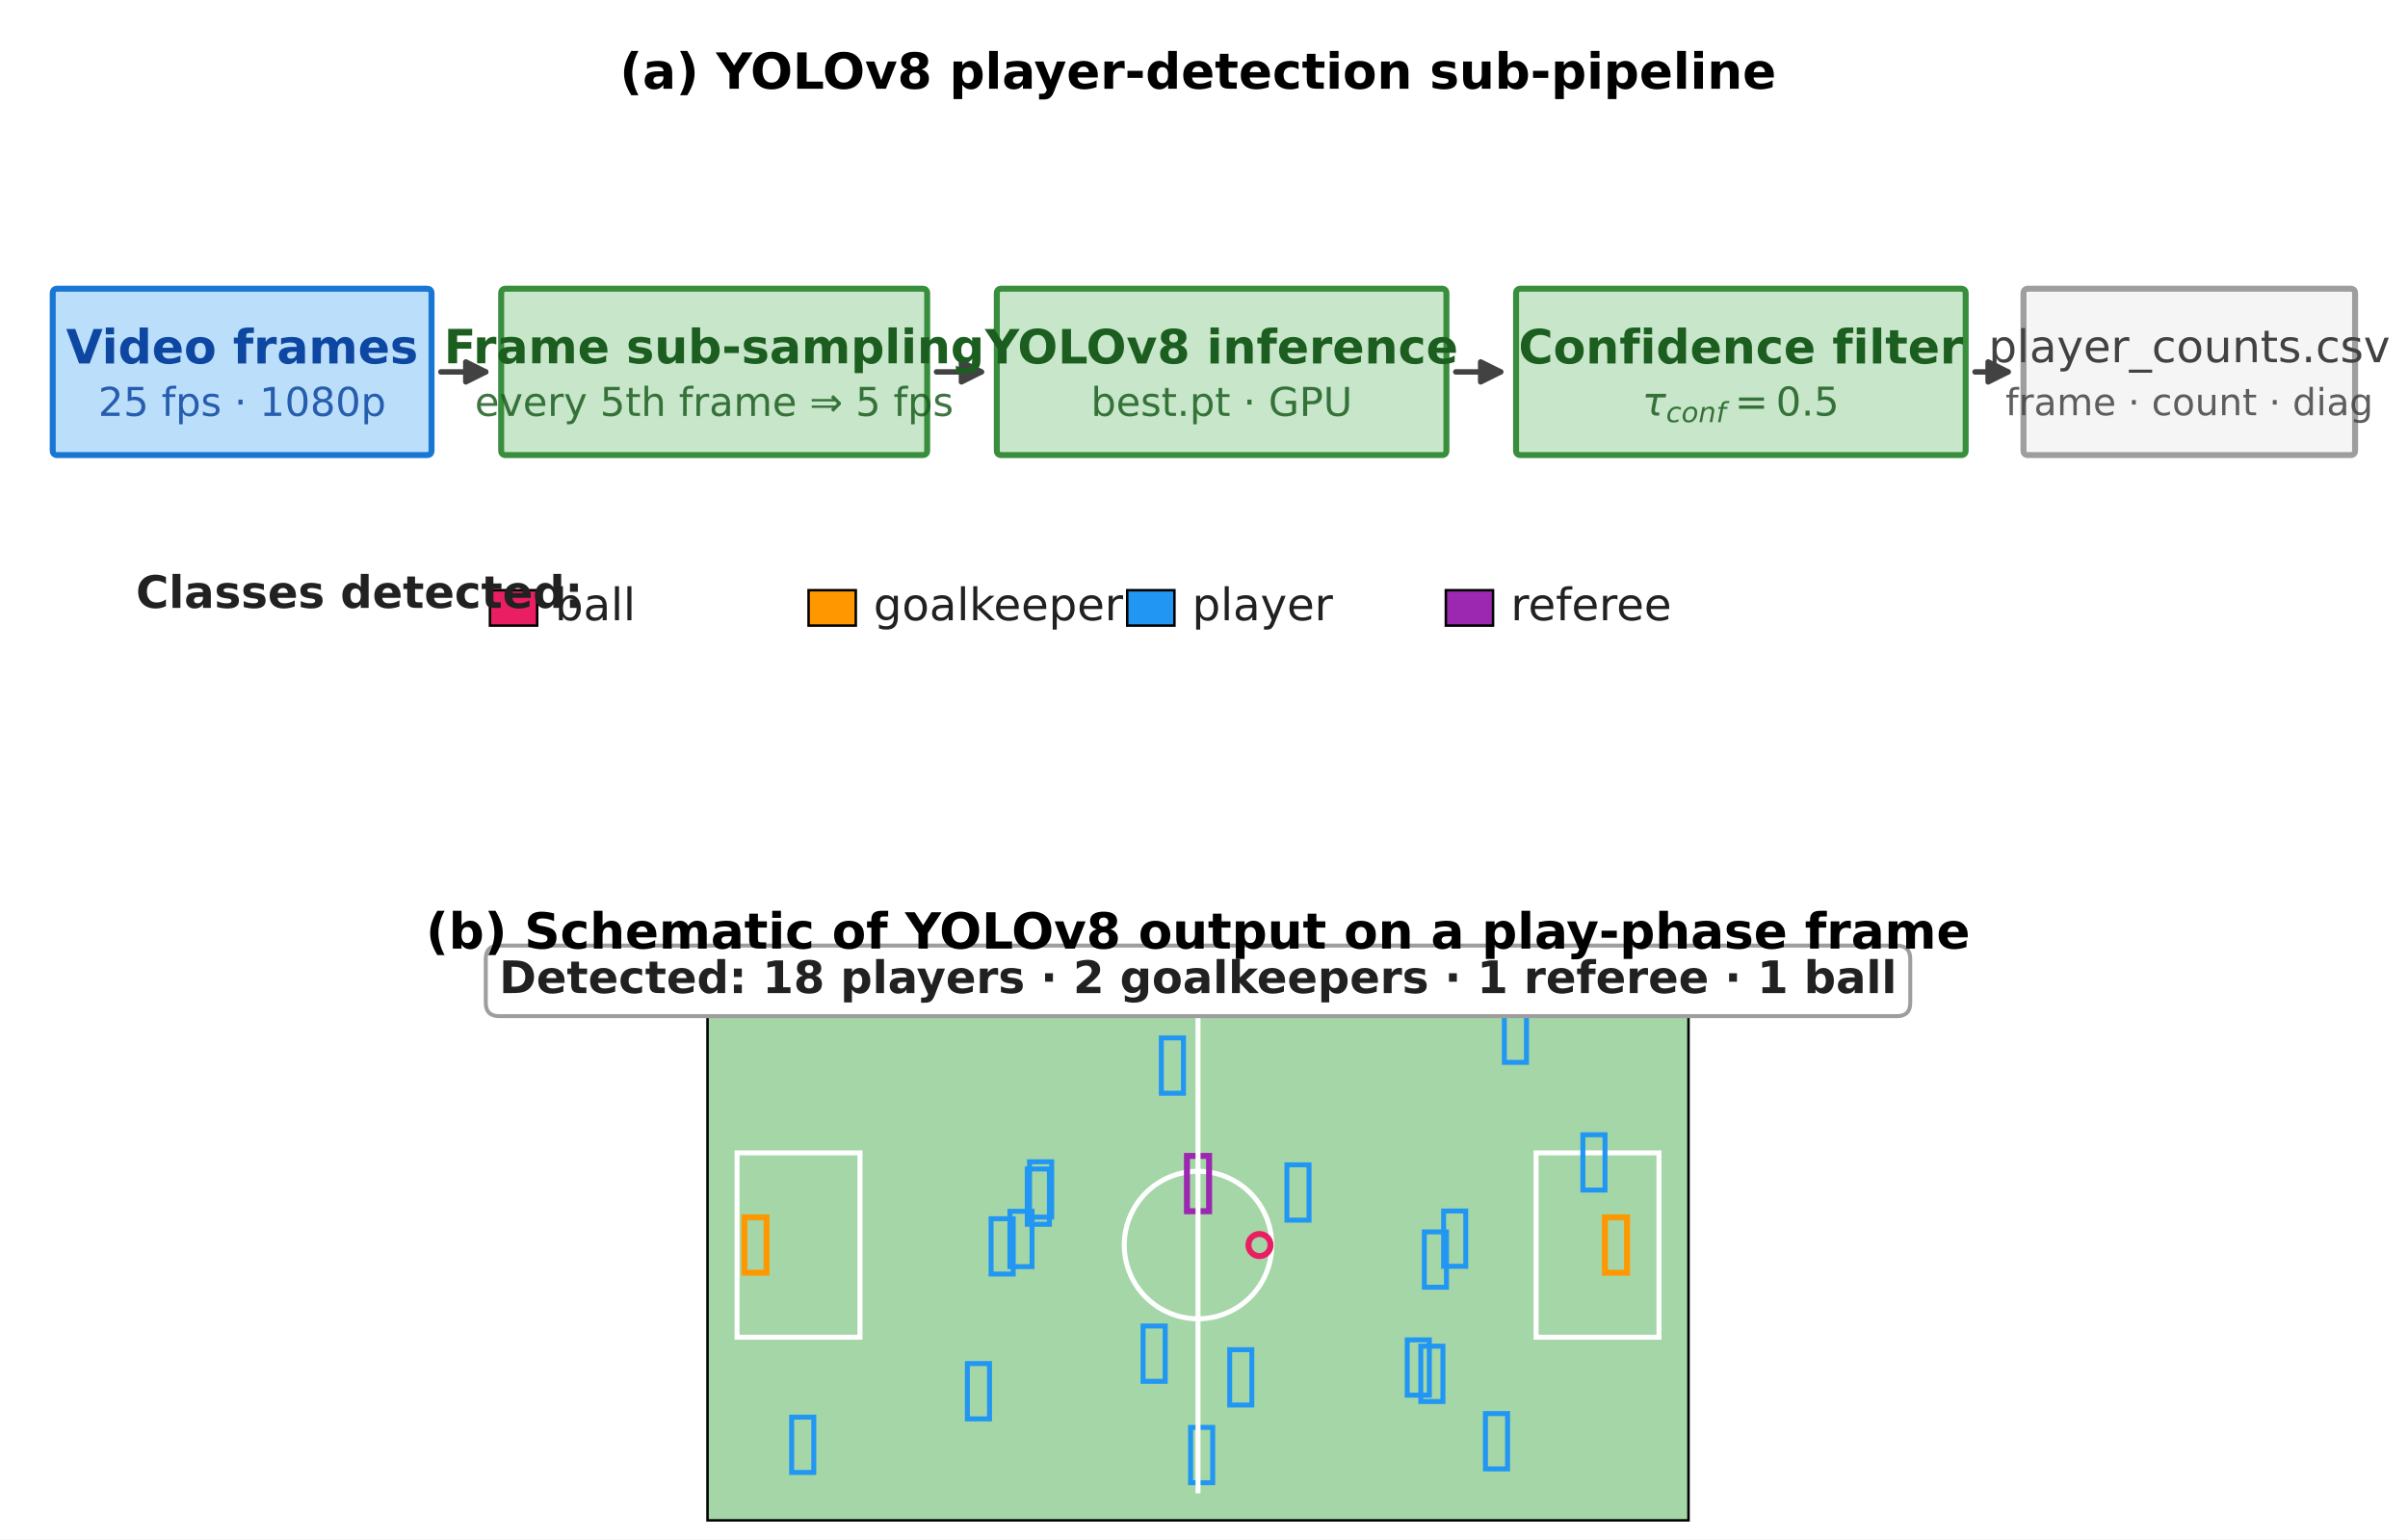
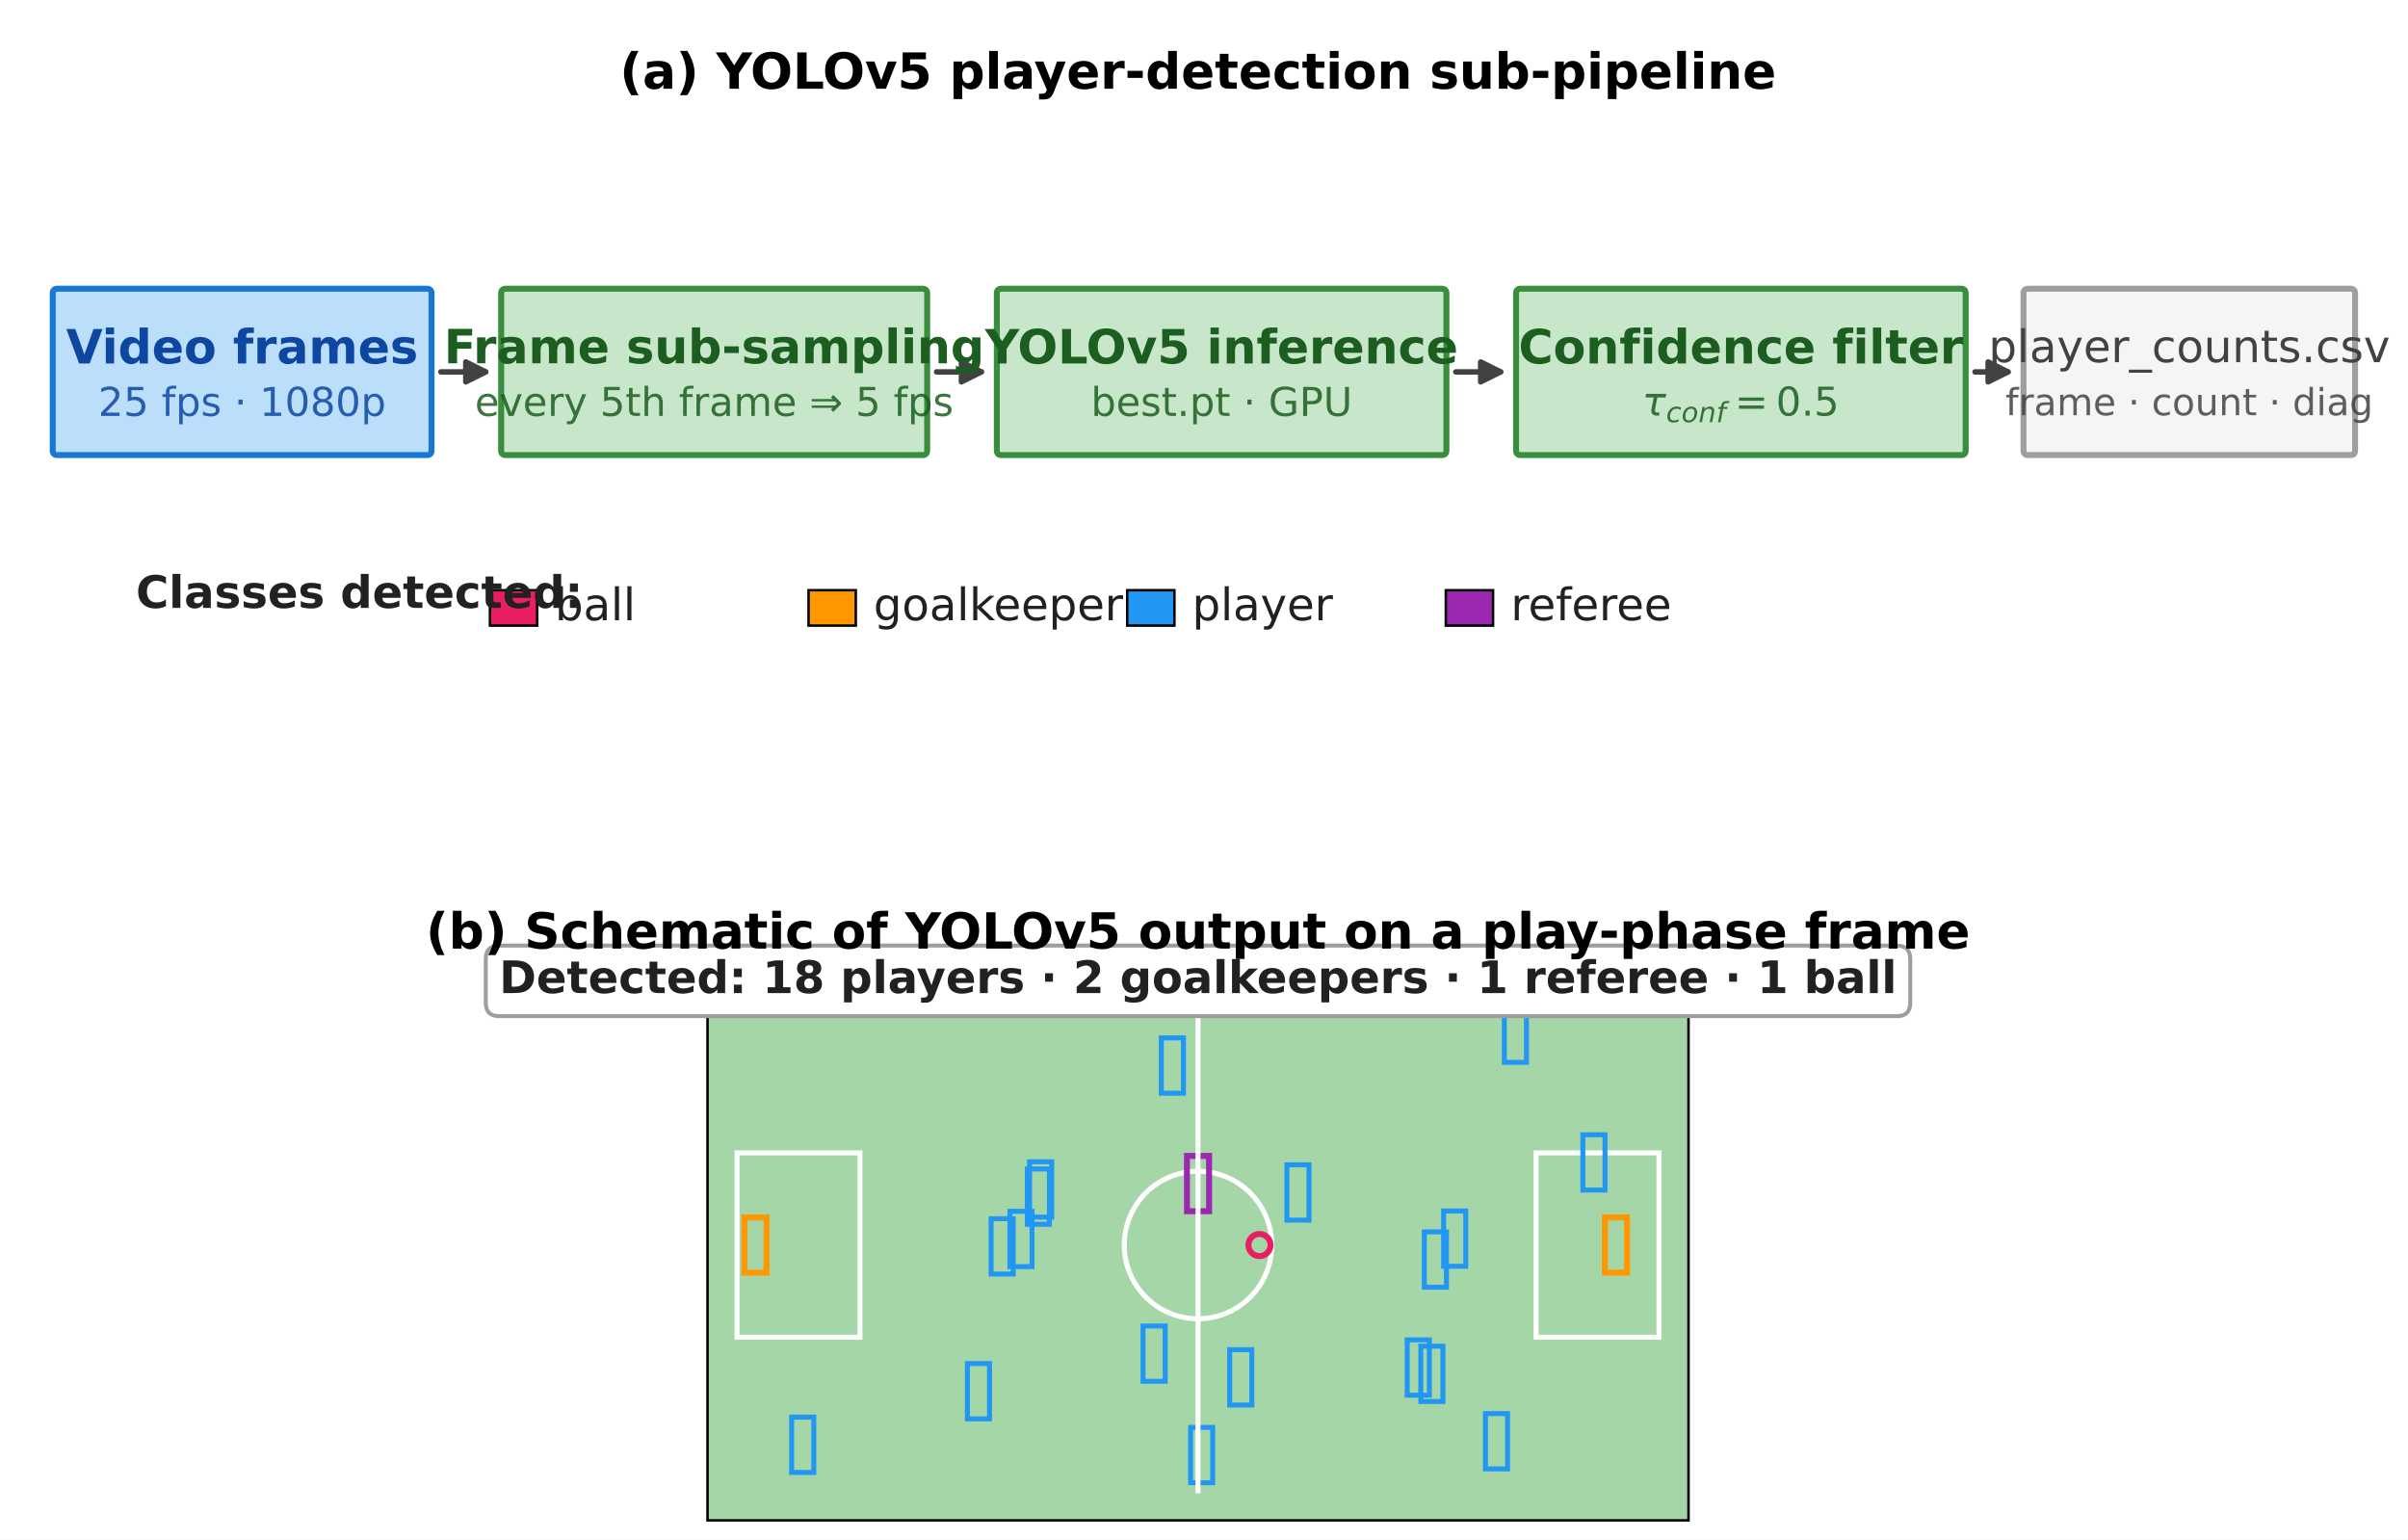
<svg xmlns="http://www.w3.org/2000/svg" width="483.905pt" height="309.406pt" viewBox="0 0 483.905 309.406" version="1.1">
  <defs>
    <style type="text/css">*{stroke-linejoin: round; stroke-linecap: butt}</style>
  </defs>
  <g id="figure_1">
    <g id="patch_1">
      <path d="M 0 309.406  L 483.905 309.406  L 483.905 0  L 0 0  z " style="fill: #ffffff" />
    </g>
    <g id="axes_1">
      <g id="patch_2">
        <path d="M 3.6 145.89  L 477.9 145.89  L 477.9 3.6  L 3.6 3.6  z " style="fill: #ffffff" />
      </g>
      <g id="patch_3">
-         <path d="M 88.6 74.745  Q 93.717 74.745 97.604 74.745  " clip-path="url(#p87d3cb36cc)" style="fill: none; stroke: #424242; stroke-width: 1.1; stroke-linecap: round" />
-         <path d="M 93.604 72.745  L 97.604 74.745  L 93.604 76.745  z " clip-path="url(#p87d3cb36cc)" style="fill: #424242; stroke: #424242; stroke-width: 1.1; stroke-linecap: round" />
+         <path d="M 88.6 74.745  Q 93.717 74.745 97.604 74.745  " clip-path="url(#pddc64be946)" style="fill: none; stroke: #424242; stroke-width: 1.1; stroke-linecap: round" />
+         <path d="M 93.604 72.745  L 97.604 74.745  L 93.604 76.745  z " clip-path="url(#pddc64be946)" style="fill: #424242; stroke: #424242; stroke-width: 1.1; stroke-linecap: round" />
      </g>
      <g id="patch_4">
-         <path d="M 188.203 74.745  Q 193.32 74.745 197.207 74.745  " clip-path="url(#p87d3cb36cc)" style="fill: none; stroke: #424242; stroke-width: 1.1; stroke-linecap: round" />
-         <path d="M 193.207 72.745  L 197.207 74.745  L 193.207 76.745  z " clip-path="url(#p87d3cb36cc)" style="fill: #424242; stroke: #424242; stroke-width: 1.1; stroke-linecap: round" />
+         <path d="M 188.203 74.745  Q 193.32 74.745 197.207 74.745  " clip-path="url(#pddc64be946)" style="fill: none; stroke: #424242; stroke-width: 1.1; stroke-linecap: round" />
+         <path d="M 193.207 72.745  L 197.207 74.745  L 193.207 76.745  z " clip-path="url(#pddc64be946)" style="fill: #424242; stroke: #424242; stroke-width: 1.1; stroke-linecap: round" />
      </g>
      <g id="patch_5">
-         <path d="M 292.549 74.745  Q 297.666 74.745 301.553 74.745  " clip-path="url(#p87d3cb36cc)" style="fill: none; stroke: #424242; stroke-width: 1.1; stroke-linecap: round" />
-         <path d="M 297.553 72.745  L 301.553 74.745  L 297.553 76.745  z " clip-path="url(#p87d3cb36cc)" style="fill: #424242; stroke: #424242; stroke-width: 1.1; stroke-linecap: round" />
+         <path d="M 292.549 74.745  Q 297.666 74.745 301.553 74.745  " clip-path="url(#pddc64be946)" style="fill: none; stroke: #424242; stroke-width: 1.1; stroke-linecap: round" />
+         <path d="M 297.553 72.745  L 301.553 74.745  L 297.553 76.745  z " clip-path="url(#pddc64be946)" style="fill: #424242; stroke: #424242; stroke-width: 1.1; stroke-linecap: round" />
      </g>
      <g id="patch_6">
-         <path d="M 396.898 74.745  Q 400.828 74.745 403.528 74.745  " clip-path="url(#p87d3cb36cc)" style="fill: none; stroke: #424242; stroke-width: 1.1; stroke-linecap: round" />
-         <path d="M 399.528 72.745  L 403.528 74.745  L 399.528 76.745  z " clip-path="url(#p87d3cb36cc)" style="fill: #424242; stroke: #424242; stroke-width: 1.1; stroke-linecap: round" />
+         <path d="M 396.898 74.745  Q 400.828 74.745 403.528 74.745  " clip-path="url(#pddc64be946)" style="fill: none; stroke: #424242; stroke-width: 1.1; stroke-linecap: round" />
+         <path d="M 399.528 72.745  L 403.528 74.745  L 399.528 76.745  z " clip-path="url(#pddc64be946)" style="fill: #424242; stroke: #424242; stroke-width: 1.1; stroke-linecap: round" />
      </g>
      <g id="patch_7">
-         <path d="M 98.46 125.732  L 107.946 125.732  L 107.946 118.618  L 98.46 118.618  z " clip-path="url(#p87d3cb36cc)" style="fill: #e91e63; stroke: #000000; stroke-width: 0.5; stroke-linejoin: miter" />
+         <path d="M 98.46 125.732  L 107.946 125.732  L 107.946 118.618  L 98.46 118.618  z " clip-path="url(#pddc64be946)" style="fill: #e91e63; stroke: #000000; stroke-width: 0.5; stroke-linejoin: miter" />
      </g>
      <g id="patch_8">
-         <path d="M 162.49 125.732  L 171.976 125.732  L 171.976 118.618  L 162.49 118.618  z " clip-path="url(#p87d3cb36cc)" style="fill: #ff9800; stroke: #000000; stroke-width: 0.5; stroke-linejoin: miter" />
+         <path d="M 162.49 125.732  L 171.976 125.732  L 171.976 118.618  L 162.49 118.618  z " clip-path="url(#pddc64be946)" style="fill: #ff9800; stroke: #000000; stroke-width: 0.5; stroke-linejoin: miter" />
      </g>
      <g id="patch_9">
-         <path d="M 226.521 125.732  L 236.007 125.732  L 236.007 118.618  L 226.521 118.618  z " clip-path="url(#p87d3cb36cc)" style="fill: #2196f3; stroke: #000000; stroke-width: 0.5; stroke-linejoin: miter" />
+         <path d="M 226.521 125.732  L 236.007 125.732  L 236.007 118.618  L 226.521 118.618  z " clip-path="url(#pddc64be946)" style="fill: #2196f3; stroke: #000000; stroke-width: 0.5; stroke-linejoin: miter" />
      </g>
      <g id="patch_10">
-         <path d="M 290.551 125.732  L 300.038 125.732  L 300.038 118.618  L 290.551 118.618  z " clip-path="url(#p87d3cb36cc)" style="fill: #9c27b0; stroke: #000000; stroke-width: 0.5; stroke-linejoin: miter" />
+         <path d="M 290.551 125.732  L 300.038 125.732  L 300.038 118.618  L 290.551 118.618  z " clip-path="url(#pddc64be946)" style="fill: #9c27b0; stroke: #000000; stroke-width: 0.5; stroke-linejoin: miter" />
      </g>
      <g id="matplotlib.axis_1" />
      <g id="matplotlib.axis_2" />
      <g id="patch_11">
-         <path d="M 11.545 91.464  L 85.772 91.464  Q 86.721 91.464 86.721 90.515  L 86.721 58.975  Q 86.721 58.026 85.772 58.026  L 11.545 58.026  Q 10.596 58.026 10.596 58.975  L 10.596 90.515  Q 10.596 91.464 11.545 91.464  z " clip-path="url(#p87d3cb36cc)" style="fill: #bbdefb; stroke: #1976d2; stroke-width: 1.2; stroke-linejoin: miter" />
+         <path d="M 11.545 91.464  L 85.772 91.464  Q 86.721 91.464 86.721 90.515  L 86.721 58.975  Q 86.721 58.026 85.772 58.026  L 11.545 58.026  Q 10.596 58.026 10.596 58.975  L 10.596 90.515  Q 10.596 91.464 11.545 91.464  z " clip-path="url(#pddc64be946)" style="fill: #bbdefb; stroke: #1976d2; stroke-width: 1.2; stroke-linejoin: miter" />
      </g>
      <g id="patch_12">
-         <path d="M 101.662 91.464  L 185.375 91.464  Q 186.324 91.464 186.324 90.515  L 186.324 58.975  Q 186.324 58.026 185.375 58.026  L 101.662 58.026  Q 100.713 58.026 100.713 58.975  L 100.713 90.515  Q 100.713 91.464 101.662 91.464  z " clip-path="url(#p87d3cb36cc)" style="fill: #c8e6c9; stroke: #388e3c; stroke-width: 1.2; stroke-linejoin: miter" />
+         <path d="M 101.662 91.464  L 185.375 91.464  Q 186.324 91.464 186.324 90.515  L 186.324 58.975  Q 186.324 58.026 185.375 58.026  L 101.662 58.026  Q 100.713 58.026 100.713 58.975  L 100.713 90.515  Q 100.713 91.464 101.662 91.464  z " clip-path="url(#pddc64be946)" style="fill: #c8e6c9; stroke: #388e3c; stroke-width: 1.2; stroke-linejoin: miter" />
      </g>
      <g id="patch_13">
-         <path d="M 201.265 91.464  L 289.721 91.464  Q 290.67 91.464 290.67 90.515  L 290.67 58.975  Q 290.67 58.026 289.721 58.026  L 201.265 58.026  Q 200.316 58.026 200.316 58.975  L 200.316 90.515  Q 200.316 91.464 201.265 91.464  z " clip-path="url(#p87d3cb36cc)" style="fill: #c8e6c9; stroke: #388e3c; stroke-width: 1.2; stroke-linejoin: miter" />
+         <path d="M 201.265 91.464  L 289.721 91.464  Q 290.67 91.464 290.67 90.515  L 290.67 58.975  Q 290.67 58.026 289.721 58.026  L 201.265 58.026  Q 200.316 58.026 200.316 58.975  L 200.316 90.515  Q 200.316 91.464 201.265 91.464  z " clip-path="url(#pddc64be946)" style="fill: #c8e6c9; stroke: #388e3c; stroke-width: 1.2; stroke-linejoin: miter" />
      </g>
      <g id="patch_14">
-         <path d="M 305.611 91.464  L 394.067 91.464  Q 395.016 91.464 395.016 90.515  L 395.016 58.975  Q 395.016 58.026 394.067 58.026  L 305.611 58.026  Q 304.662 58.026 304.662 58.975  L 304.662 90.515  Q 304.662 91.464 305.611 91.464  z " clip-path="url(#p87d3cb36cc)" style="fill: #c8e6c9; stroke: #388e3c; stroke-width: 1.2; stroke-linejoin: miter" />
+         <path d="M 305.611 91.464  L 394.067 91.464  Q 395.016 91.464 395.016 90.515  L 395.016 58.975  Q 395.016 58.026 394.067 58.026  L 305.611 58.026  Q 304.662 58.026 304.662 58.975  L 304.662 90.515  Q 304.662 91.464 305.611 91.464  z " clip-path="url(#pddc64be946)" style="fill: #c8e6c9; stroke: #388e3c; stroke-width: 1.2; stroke-linejoin: miter" />
      </g>
      <g id="patch_15">
-         <path d="M 407.585 91.464  L 472.327 91.464  Q 473.276 91.464 473.276 90.515  L 473.276 58.975  Q 473.276 58.026 472.327 58.026  L 407.585 58.026  Q 406.636 58.026 406.636 58.975  L 406.636 90.515  Q 406.636 91.464 407.585 91.464  z " clip-path="url(#p87d3cb36cc)" style="fill: #f5f5f5; stroke: #9e9e9e; stroke-width: 1.2; stroke-linejoin: miter" />
+         <path d="M 407.585 91.464  L 472.327 91.464  Q 473.276 91.464 473.276 90.515  L 473.276 58.975  Q 473.276 58.026 472.327 58.026  L 407.585 58.026  Q 406.636 58.026 406.636 58.975  L 406.636 90.515  Q 406.636 91.464 407.585 91.464  z " clip-path="url(#pddc64be946)" style="fill: #f5f5f5; stroke: #9e9e9e; stroke-width: 1.2; stroke-linejoin: miter" />
      </g>
      <g id="text_1">
        <text style="font-weight: 700; font-size: 9.5px; font-family: 'DejaVu Sans'; text-anchor: middle; fill: #0d47a1" x="48.658" y="73.05" transform="rotate(-0 48.6585 73.05028)">Video frames</text>
      </g>
      <g id="text_2">
        <text style="font-size: 8px; font-family: 'DejaVu Sans'; text-anchor: middle; fill: #0d47a1; opacity: 0.85" x="48.658" y="83.593" transform="rotate(-0 48.6585 83.5927)">25 fps · 1080p</text>
      </g>
      <g id="text_3">
        <text style="font-weight: 700; font-size: 9.5px; font-family: 'DejaVu Sans'; text-anchor: middle; fill: #1b5e20" x="143.518" y="73.013" transform="rotate(-0 143.5185 73.01317)">Frame sub-sampling</text>
      </g>
      <g id="text_4">
        <text style="font-size: 8px; font-family: 'DejaVu Sans'; text-anchor: middle; fill: #1b5e20; opacity: 0.85" x="143.518" y="83.593" transform="rotate(-0 143.5185 83.5927)">every 5th frame ⇒ 5 fps</text>
      </g>
      <g id="text_5">
-         <text style="font-weight: 700; font-size: 9.5px; font-family: 'DejaVu Sans'; text-anchor: middle; fill: #1b5e20" x="245.493" y="73.05" transform="rotate(-0 245.493 73.05028)">YOLOv8 inference</text>
+         <text style="font-weight: 700; font-size: 9.5px; font-family: 'DejaVu Sans'; text-anchor: middle; fill: #1b5e20" x="245.493" y="73.05" transform="rotate(-0 245.493 73.05028)">YOLOv5 inference</text>
      </g>
      <g id="text_6">
        <text style="font-size: 8px; font-family: 'DejaVu Sans'; text-anchor: middle; fill: #1b5e20; opacity: 0.85" x="245.493" y="83.593" transform="rotate(-0 245.493 83.5927)">best.pt · GPU</text>
      </g>
      <g id="text_7">
        <text style="font-weight: 700; font-size: 9.5px; font-family: 'DejaVu Sans'; text-anchor: middle; fill: #1b5e20" x="349.839" y="73.05" transform="rotate(-0 349.839 73.05028)">Confidence filter</text>
      </g>
      <g id="text_8">
        <g style="fill: #1b5e20; opacity: 0.85" transform="translate(329.999 83.5927)">
          <text>
            <tspan x="0" y="-0.062" style="font-style: oblique; font-size: 8px; font-family: 'DejaVu Sans'; fill: #1b5e20; opacity: 0.85">τ</tspan>
            <tspan x="4.816" y="1.25" style="font-style: oblique; font-size: 5.6px; font-family: 'DejaVu Sans'; fill: #1b5e20; opacity: 0.85">c</tspan>
            <tspan x="7.895" y="1.25" style="font-style: oblique; font-size: 5.6px; font-family: 'DejaVu Sans'; fill: #1b5e20; opacity: 0.85">o</tspan>
            <tspan x="11.321" y="1.25" style="font-style: oblique; font-size: 5.6px; font-family: 'DejaVu Sans'; fill: #1b5e20; opacity: 0.85">n</tspan>
            <tspan x="14.871" y="1.25" style="font-style: oblique; font-size: 5.6px; font-family: 'DejaVu Sans'; fill: #1b5e20; opacity: 0.85">f</tspan>
            <tspan x="18.62" y="-0.062" style="font-size: 8px; font-family: 'DejaVu Sans'; fill: #1b5e20; opacity: 0.85">=</tspan>
            <tspan x="26.881" y="-0.062" style="font-size: 8px; font-family: 'DejaVu Sans'; fill: #1b5e20; opacity: 0.85">0</tspan>
            <tspan x="31.971" y="-0.062" style="font-size: 8px; font-family: 'DejaVu Sans'; fill: #1b5e20; opacity: 0.85">.</tspan>
            <tspan x="34.514" y="-0.062" style="font-size: 8px; font-family: 'DejaVu Sans'; fill: #1b5e20; opacity: 0.85">5</tspan>
          </text>
        </g>
      </g>
      <g id="text_9">
        <text style="font-size: 9px; font-family: 'DejaVu Sans'; text-anchor: middle; fill: #424242" x="439.956" y="72.787" transform="rotate(-0 439.956 72.78715)">player_counts.csv</text>
      </g>
      <g id="text_10">
        <text style="font-size: 7.5px; font-family: 'DejaVu Sans'; text-anchor: middle; fill: #424242; opacity: 0.85" x="439.956" y="83.455" transform="rotate(-0 439.956 83.45473)">frame · count · diag</text>
      </g>
      <g id="text_11">
        <text style="font-weight: 700; font-size: 9px; font-family: 'DejaVu Sans'; text-anchor: start; fill: #212121" x="27.315" y="122.175" transform="rotate(-0 27.315 122.175)">Classes detected:</text>
      </g>
      <g id="text_12">
        <text style="font-size: 9px; font-family: 'DejaVu Sans'; text-anchor: start; fill: #212121" x="111.503" y="124.658" transform="rotate(-0 111.5032 124.6584)">ball</text>
      </g>
      <g id="text_13">
        <text style="font-size: 9px; font-family: 'DejaVu Sans'; text-anchor: start; fill: #212121" x="175.534" y="124.658" transform="rotate(-0 175.5337 124.6584)">goalkeeper</text>
      </g>
      <g id="text_14">
        <text style="font-size: 9px; font-family: 'DejaVu Sans'; text-anchor: start; fill: #212121" x="239.564" y="124.658" transform="rotate(-0 239.5642 124.6584)">player</text>
      </g>
      <g id="text_15">
        <text style="font-size: 9px; font-family: 'DejaVu Sans'; text-anchor: start; fill: #212121" x="303.595" y="124.658" transform="rotate(-0 303.5947 124.6584)">referee</text>
      </g>
      <g id="text_16">
-         <text style="font-weight: 700; font-size: 10px; font-family: 'DejaVu Sans'; text-anchor: middle" x="240.75" y="17.829" transform="rotate(-0 240.75 17.829)">(a) YOLOv8 player-detection sub-pipeline</text>
+         <text style="font-weight: 700; font-size: 10px; font-family: 'DejaVu Sans'; text-anchor: middle" x="240.75" y="17.829" transform="rotate(-0 240.75 17.829)">(a) YOLOv5 player-detection sub-pipeline</text>
      </g>
    </g>
    <g id="axes_2">
      <g id="patch_16">
        <path d="M 141.938 305.806  L 339.562 305.806  L 339.562 194.643  L 141.938 194.643  z " style="fill: #ffffff" />
      </g>
      <g id="patch_17">
-         <path d="M 141.938 305.806  L 339.562 305.806  L 339.562 194.643  L 141.938 194.643  z " clip-path="url(#p00f8759be1)" style="fill: #a5d6a7; stroke: #000000; stroke-linejoin: miter" />
+         <path d="M 141.938 305.806  L 339.562 305.806  L 339.562 194.643  L 141.938 194.643  z " clip-path="url(#p517024a99b)" style="fill: #a5d6a7; stroke: #000000; stroke-linejoin: miter" />
      </g>
      <g id="patch_18">
-         <path d="M 240.75 265.046  C 244.681 265.046 248.451 263.485 251.231 260.705  C 254.01 257.926 255.572 254.155 255.572 250.225  C 255.572 246.294 254.01 242.524 251.231 239.744  C 248.451 236.965 244.681 235.403 240.75 235.403  C 236.819 235.403 233.049 236.965 230.269 239.744  C 227.49 242.524 225.928 246.294 225.928 250.225  C 225.928 254.155 227.49 257.926 230.269 260.705  C 233.049 263.485 236.819 265.046 240.75 265.046  L 240.75 265.046  z " clip-path="url(#p00f8759be1)" style="fill: none; stroke: #ffffff; stroke-linejoin: miter" />
+         <path d="M 240.75 265.046  C 244.681 265.046 248.451 263.485 251.231 260.705  C 254.01 257.926 255.572 254.155 255.572 250.225  C 255.572 246.294 254.01 242.524 251.231 239.744  C 248.451 236.965 244.681 235.403 240.75 235.403  C 236.819 235.403 233.049 236.965 230.269 239.744  C 227.49 242.524 225.928 246.294 225.928 250.225  C 225.928 254.155 227.49 257.926 230.269 260.705  C 233.049 263.485 236.819 265.046 240.75 265.046  L 240.75 265.046  z " clip-path="url(#p517024a99b)" style="fill: none; stroke: #ffffff; stroke-linejoin: miter" />
      </g>
      <g id="patch_19">
-         <path d="M 148.114 268.752  L 172.817 268.752  L 172.817 231.697  L 148.114 231.697  L 148.114 268.752  z " clip-path="url(#p00f8759be1)" style="fill: none; stroke: #ffffff; stroke-linejoin: miter" />
+         <path d="M 148.114 268.752  L 172.817 268.752  L 172.817 231.697  L 148.114 231.697  L 148.114 268.752  z " clip-path="url(#p517024a99b)" style="fill: none; stroke: #ffffff; stroke-linejoin: miter" />
      </g>
      <g id="patch_20">
-         <path d="M 308.683 268.752  L 333.386 268.752  L 333.386 231.697  L 308.683 231.697  L 308.683 268.752  z " clip-path="url(#p00f8759be1)" style="fill: none; stroke: #ffffff; stroke-linejoin: miter" />
+         <path d="M 308.683 268.752  L 333.386 268.752  L 333.386 231.697  L 308.683 231.697  L 308.683 268.752  z " clip-path="url(#p517024a99b)" style="fill: none; stroke: #ffffff; stroke-linejoin: miter" />
      </g>
      <g id="patch_21">
-         <path d="M 258.613 245.219  L 263.06 245.219  L 263.06 234.103  L 258.613 234.103  L 258.613 245.219  z " clip-path="url(#p00f8759be1)" style="fill: none; stroke: #2196f3; stroke-linejoin: miter" />
+         <path d="M 258.613 245.219  L 263.06 245.219  L 263.06 234.103  L 258.613 234.103  L 258.613 245.219  z " clip-path="url(#p517024a99b)" style="fill: none; stroke: #2196f3; stroke-linejoin: miter" />
      </g>
      <g id="patch_22">
-         <path d="M 302.307 213.507  L 306.754 213.507  L 306.754 202.391  L 302.307 202.391  L 302.307 213.507  z " clip-path="url(#p00f8759be1)" style="fill: none; stroke: #2196f3; stroke-linejoin: miter" />
+         <path d="M 302.307 213.507  L 306.754 213.507  L 306.754 202.391  L 302.307 202.391  L 302.307 213.507  z " clip-path="url(#p517024a99b)" style="fill: none; stroke: #2196f3; stroke-linejoin: miter" />
      </g>
      <g id="patch_23">
-         <path d="M 282.793 280.397  L 287.24 280.397  L 287.24 269.281  L 282.793 269.281  L 282.793 280.397  z " clip-path="url(#p00f8759be1)" style="fill: none; stroke: #2196f3; stroke-linejoin: miter" />
+         <path d="M 282.793 280.397  L 287.24 280.397  L 287.24 269.281  L 282.793 269.281  L 282.793 280.397  z " clip-path="url(#p517024a99b)" style="fill: none; stroke: #2196f3; stroke-linejoin: miter" />
      </g>
      <g id="patch_24">
-         <path d="M 194.403 285.161  L 198.85 285.161  L 198.85 274.045  L 194.403 274.045  L 194.403 285.161  z " clip-path="url(#p00f8759be1)" style="fill: none; stroke: #2196f3; stroke-linejoin: miter" />
+         <path d="M 194.403 285.161  L 198.85 285.161  L 198.85 274.045  L 194.403 274.045  L 194.403 285.161  z " clip-path="url(#p517024a99b)" style="fill: none; stroke: #2196f3; stroke-linejoin: miter" />
      </g>
      <g id="patch_25">
-         <path d="M 206.44 246.053  L 210.886 246.053  L 210.886 234.936  L 206.44 234.936  L 206.44 246.053  z " clip-path="url(#p00f8759be1)" style="fill: none; stroke: #2196f3; stroke-linejoin: miter" />
+         <path d="M 206.44 246.053  L 210.886 246.053  L 210.886 234.936  L 206.44 234.936  L 206.44 246.053  z " clip-path="url(#p517024a99b)" style="fill: none; stroke: #2196f3; stroke-linejoin: miter" />
      </g>
      <g id="patch_26">
-         <path d="M 298.508 295.214  L 302.955 295.214  L 302.955 284.098  L 298.508 284.098  L 298.508 295.214  z " clip-path="url(#p00f8759be1)" style="fill: none; stroke: #2196f3; stroke-linejoin: miter" />
+         <path d="M 298.508 295.214  L 302.955 295.214  L 302.955 284.098  L 298.508 284.098  L 298.508 295.214  z " clip-path="url(#p517024a99b)" style="fill: none; stroke: #2196f3; stroke-linejoin: miter" />
      </g>
      <g id="patch_27">
-         <path d="M 159.087 295.928  L 163.534 295.928  L 163.534 284.812  L 159.087 284.812  L 159.087 295.928  z " clip-path="url(#p00f8759be1)" style="fill: none; stroke: #2196f3; stroke-linejoin: miter" />
+         <path d="M 159.087 295.928  L 163.534 295.928  L 163.534 284.812  L 159.087 284.812  L 159.087 295.928  z " clip-path="url(#p517024a99b)" style="fill: none; stroke: #2196f3; stroke-linejoin: miter" />
      </g>
      <g id="patch_28">
-         <path d="M 290.106 254.496  L 294.553 254.496  L 294.553 243.379  L 290.106 243.379  L 290.106 254.496  z " clip-path="url(#p00f8759be1)" style="fill: none; stroke: #2196f3; stroke-linejoin: miter" />
+         <path d="M 290.106 254.496  L 294.553 254.496  L 294.553 243.379  L 290.106 243.379  L 290.106 254.496  z " clip-path="url(#p517024a99b)" style="fill: none; stroke: #2196f3; stroke-linejoin: miter" />
      </g>
      <g id="patch_29">
-         <path d="M 286.227 258.705  L 290.674 258.705  L 290.674 247.588  L 286.227 247.588  L 286.227 258.705  z " clip-path="url(#p00f8759be1)" style="fill: none; stroke: #2196f3; stroke-linejoin: miter" />
+         <path d="M 286.227 258.705  L 290.674 258.705  L 290.674 247.588  L 286.227 247.588  L 286.227 258.705  z " clip-path="url(#p517024a99b)" style="fill: none; stroke: #2196f3; stroke-linejoin: miter" />
      </g>
      <g id="patch_30">
-         <path d="M 233.378 219.714  L 237.825 219.714  L 237.825 208.598  L 233.378 208.598  L 233.378 219.714  z " clip-path="url(#p00f8759be1)" style="fill: none; stroke: #2196f3; stroke-linejoin: miter" />
+         <path d="M 233.378 219.714  L 237.825 219.714  L 237.825 208.598  L 233.378 208.598  L 233.378 219.714  z " clip-path="url(#p517024a99b)" style="fill: none; stroke: #2196f3; stroke-linejoin: miter" />
      </g>
      <g id="patch_31">
-         <path d="M 206.9 244.61  L 211.346 244.61  L 211.346 233.493  L 206.9 233.493  L 206.9 244.61  z " clip-path="url(#p00f8759be1)" style="fill: none; stroke: #2196f3; stroke-linejoin: miter" />
+         <path d="M 206.9 244.61  L 211.346 244.61  L 211.346 233.493  L 206.9 233.493  L 206.9 244.61  z " clip-path="url(#p517024a99b)" style="fill: none; stroke: #2196f3; stroke-linejoin: miter" />
      </g>
      <g id="patch_32">
-         <path d="M 202.949 254.562  L 207.395 254.562  L 207.395 243.446  L 202.949 243.446  L 202.949 254.562  z " clip-path="url(#p00f8759be1)" style="fill: none; stroke: #2196f3; stroke-linejoin: miter" />
+         <path d="M 202.949 254.562  L 207.395 254.562  L 207.395 243.446  L 202.949 243.446  L 202.949 254.562  z " clip-path="url(#p517024a99b)" style="fill: none; stroke: #2196f3; stroke-linejoin: miter" />
      </g>
      <g id="patch_33">
-         <path d="M 199.166 256.053  L 203.613 256.053  L 203.613 244.937  L 199.166 244.937  L 199.166 256.053  z " clip-path="url(#p00f8759be1)" style="fill: none; stroke: #2196f3; stroke-linejoin: miter" />
+         <path d="M 199.166 256.053  L 203.613 256.053  L 203.613 244.937  L 199.166 244.937  L 199.166 256.053  z " clip-path="url(#p517024a99b)" style="fill: none; stroke: #2196f3; stroke-linejoin: miter" />
      </g>
      <g id="patch_34">
-         <path d="M 229.708 277.613  L 234.154 277.613  L 234.154 266.496  L 229.708 266.496  L 229.708 277.613  z " clip-path="url(#p00f8759be1)" style="fill: none; stroke: #2196f3; stroke-linejoin: miter" />
+         <path d="M 229.708 277.613  L 234.154 277.613  L 234.154 266.496  L 229.708 266.496  L 229.708 277.613  z " clip-path="url(#p517024a99b)" style="fill: none; stroke: #2196f3; stroke-linejoin: miter" />
      </g>
      <g id="patch_35">
-         <path d="M 239.257 297.993  L 243.704 297.993  L 243.704 286.877  L 239.257 286.877  L 239.257 297.993  z " clip-path="url(#p00f8759be1)" style="fill: none; stroke: #2196f3; stroke-linejoin: miter" />
+         <path d="M 239.257 297.993  L 243.704 297.993  L 243.704 286.877  L 239.257 286.877  L 239.257 297.993  z " clip-path="url(#p517024a99b)" style="fill: none; stroke: #2196f3; stroke-linejoin: miter" />
      </g>
      <g id="patch_36">
-         <path d="M 247.117 282.378  L 251.563 282.378  L 251.563 271.262  L 247.117 271.262  L 247.117 282.378  z " clip-path="url(#p00f8759be1)" style="fill: none; stroke: #2196f3; stroke-linejoin: miter" />
+         <path d="M 247.117 282.378  L 251.563 282.378  L 251.563 271.262  L 247.117 271.262  L 247.117 282.378  z " clip-path="url(#p517024a99b)" style="fill: none; stroke: #2196f3; stroke-linejoin: miter" />
      </g>
      <g id="patch_37">
-         <path d="M 318.089 239.18  L 322.536 239.18  L 322.536 228.063  L 318.089 228.063  L 318.089 239.18  z " clip-path="url(#p00f8759be1)" style="fill: none; stroke: #2196f3; stroke-linejoin: miter" />
+         <path d="M 318.089 239.18  L 322.536 239.18  L 322.536 228.063  L 318.089 228.063  L 318.089 239.18  z " clip-path="url(#p517024a99b)" style="fill: none; stroke: #2196f3; stroke-linejoin: miter" />
      </g>
      <g id="patch_38">
-         <path d="M 285.519 281.669  L 289.966 281.669  L 289.966 270.552  L 285.519 270.552  L 285.519 281.669  z " clip-path="url(#p00f8759be1)" style="fill: none; stroke: #2196f3; stroke-linejoin: miter" />
+         <path d="M 285.519 281.669  L 289.966 281.669  L 289.966 270.552  L 285.519 270.552  L 285.519 281.669  z " clip-path="url(#p517024a99b)" style="fill: none; stroke: #2196f3; stroke-linejoin: miter" />
      </g>
      <g id="patch_39">
-         <path d="M 149.596 255.783  L 154.042 255.783  L 154.042 244.666  L 149.596 244.666  L 149.596 255.783  z " clip-path="url(#p00f8759be1)" style="fill: none; stroke: #ff9800; stroke-width: 1.2; stroke-linejoin: miter" />
+         <path d="M 149.596 255.783  L 154.042 255.783  L 154.042 244.666  L 149.596 244.666  L 149.596 255.783  z " clip-path="url(#p517024a99b)" style="fill: none; stroke: #ff9800; stroke-width: 1.2; stroke-linejoin: miter" />
      </g>
      <g id="patch_40">
-         <path d="M 322.517 255.783  L 326.964 255.783  L 326.964 244.666  L 322.517 244.666  L 322.517 255.783  z " clip-path="url(#p00f8759be1)" style="fill: none; stroke: #ff9800; stroke-width: 1.2; stroke-linejoin: miter" />
+         <path d="M 322.517 255.783  L 326.964 255.783  L 326.964 244.666  L 322.517 244.666  L 322.517 255.783  z " clip-path="url(#p517024a99b)" style="fill: none; stroke: #ff9800; stroke-width: 1.2; stroke-linejoin: miter" />
      </g>
      <g id="patch_41">
-         <path d="M 238.527 243.431  L 242.973 243.431  L 242.973 232.315  L 238.527 232.315  L 238.527 243.431  z " clip-path="url(#p00f8759be1)" style="fill: none; stroke: #9c27b0; stroke-width: 1.2; stroke-linejoin: miter" />
+         <path d="M 238.527 243.431  L 242.973 243.431  L 242.973 232.315  L 238.527 232.315  L 238.527 243.431  z " clip-path="url(#p517024a99b)" style="fill: none; stroke: #9c27b0; stroke-width: 1.2; stroke-linejoin: miter" />
      </g>
      <g id="patch_42">
-         <path d="M 253.102 252.448  C 253.691 252.448 254.257 252.214 254.674 251.797  C 255.091 251.38 255.325 250.814 255.325 250.225  C 255.325 249.635 255.091 249.069 254.674 248.653  C 254.257 248.236 253.691 248.001 253.102 248.001  C 252.512 248.001 251.946 248.236 251.529 248.653  C 251.112 249.069 250.878 249.635 250.878 250.225  C 250.878 250.814 251.112 251.38 251.529 251.797  C 251.946 252.214 252.512 252.448 253.102 252.448  L 253.102 252.448  z " clip-path="url(#p00f8759be1)" style="fill: none; stroke: #e91e63; stroke-width: 1.2; stroke-linejoin: miter" />
+         <path d="M 253.102 252.448  C 253.691 252.448 254.257 252.214 254.674 251.797  C 255.091 251.38 255.325 250.814 255.325 250.225  C 255.325 249.635 255.091 249.069 254.674 248.653  C 254.257 248.236 253.691 248.001 253.102 248.001  C 252.512 248.001 251.946 248.236 251.529 248.653  C 251.112 249.069 250.878 249.635 250.878 250.225  C 250.878 250.814 251.112 251.38 251.529 251.797  C 251.946 252.214 252.512 252.448 253.102 252.448  L 253.102 252.448  z " clip-path="url(#p517024a99b)" style="fill: none; stroke: #e91e63; stroke-width: 1.2; stroke-linejoin: miter" />
      </g>
      <g id="matplotlib.axis_3" />
      <g id="matplotlib.axis_4" />
      <g id="line2d_1">
-         <path d="M 240.75 299.631  L 240.75 200.819  " clip-path="url(#p00f8759be1)" style="fill: none; stroke: #ffffff; stroke-linecap: square" />
+         <path d="M 240.75 299.631  L 240.75 200.819  " clip-path="url(#p517024a99b)" style="fill: none; stroke: #ffffff; stroke-linecap: square" />
      </g>
      <g id="text_17">
        <g id="patch_43">
          <path d="M 100.32 204.225  L 381.18 204.225  Q 383.88 204.225 383.88 201.525  L 383.88 192.745  Q 383.88 190.045 381.18 190.045  L 100.32 190.045  Q 97.62 190.045 97.62 192.745  L 97.62 201.525  Q 97.62 204.225 100.32 204.225  z " style="fill: #ffffff; stroke: #9e9e9e; stroke-width: 0.8; stroke-linejoin: miter" />
        </g>
        <text style="font-weight: 700; font-size: 9px; font-family: 'DejaVu Sans'; text-anchor: middle; fill: #212121" x="240.75" y="199.583" transform="rotate(-0 240.75 199.5835)">Detected: 18 players · 2 goalkeepers · 1 referee · 1 ball</text>
      </g>
      <g id="text_18">
-         <text style="font-weight: 700; font-size: 10px; font-family: 'DejaVu Sans'; text-anchor: middle" x="240.75" y="190.643" transform="rotate(-0 240.75 190.6429)">(b) Schematic of YOLOv8 output on a play-phase frame</text>
+         <text style="font-weight: 700; font-size: 10px; font-family: 'DejaVu Sans'; text-anchor: middle" x="240.75" y="190.643" transform="rotate(-0 240.75 190.6429)">(b) Schematic of YOLOv5 output on a play-phase frame</text>
      </g>
    </g>
  </g>
  <defs>
-     <clipPath id="p87d3cb36cc">
+     <clipPath id="pddc64be946">
      <rect x="3.6" y="3.6" width="474.3" height="142.29" />
    </clipPath>
-     <clipPath id="p00f8759be1">
+     <clipPath id="p517024a99b">
      <rect x="141.938" y="194.643" width="197.624" height="111.164" />
    </clipPath>
  </defs>
</svg>
